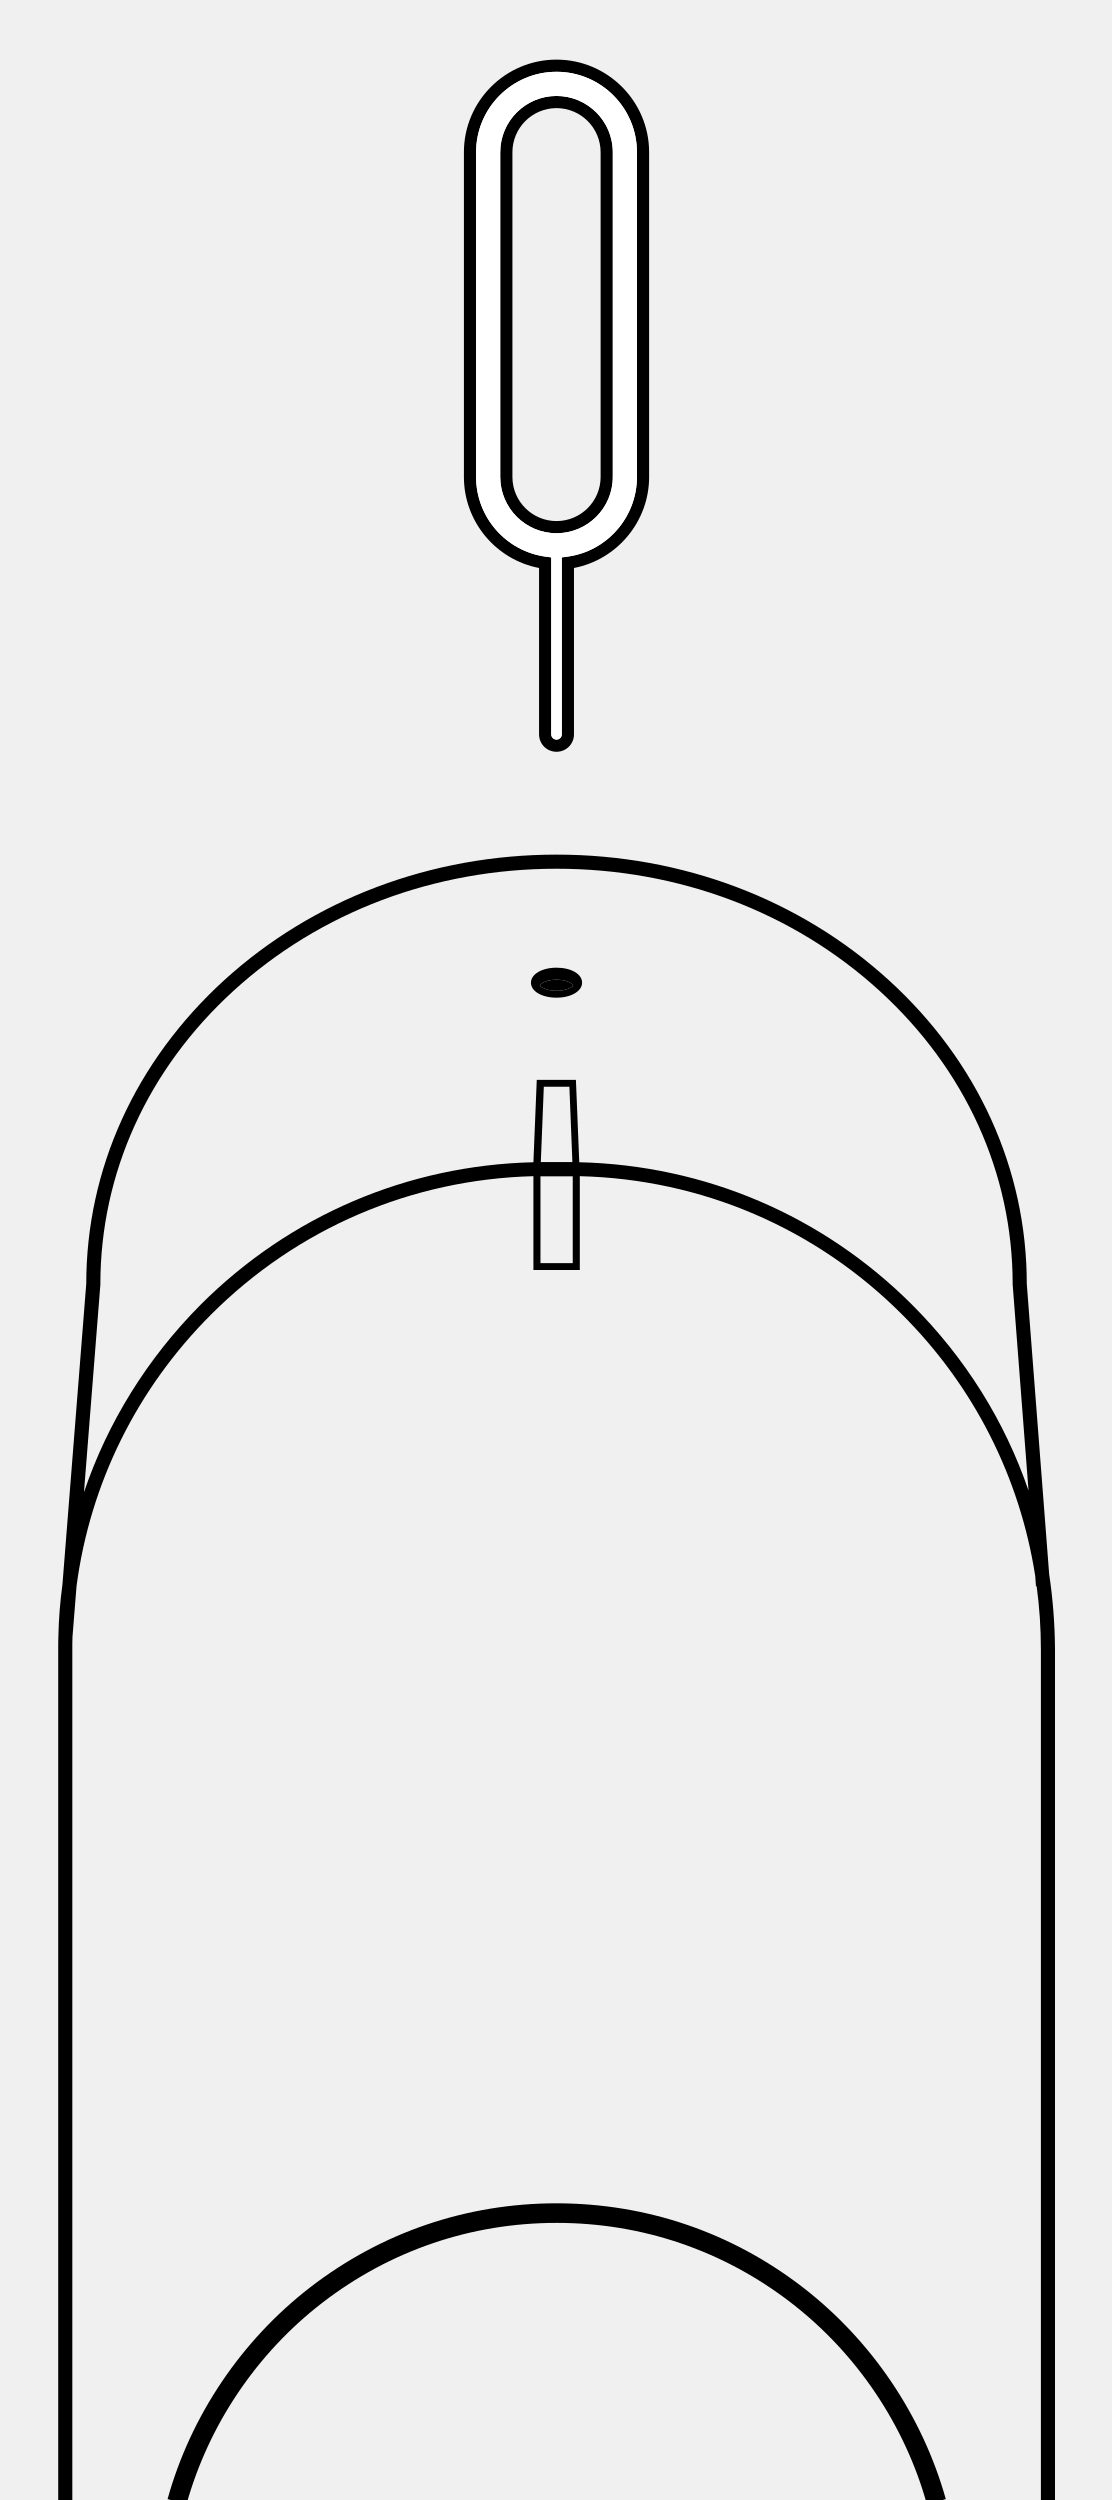
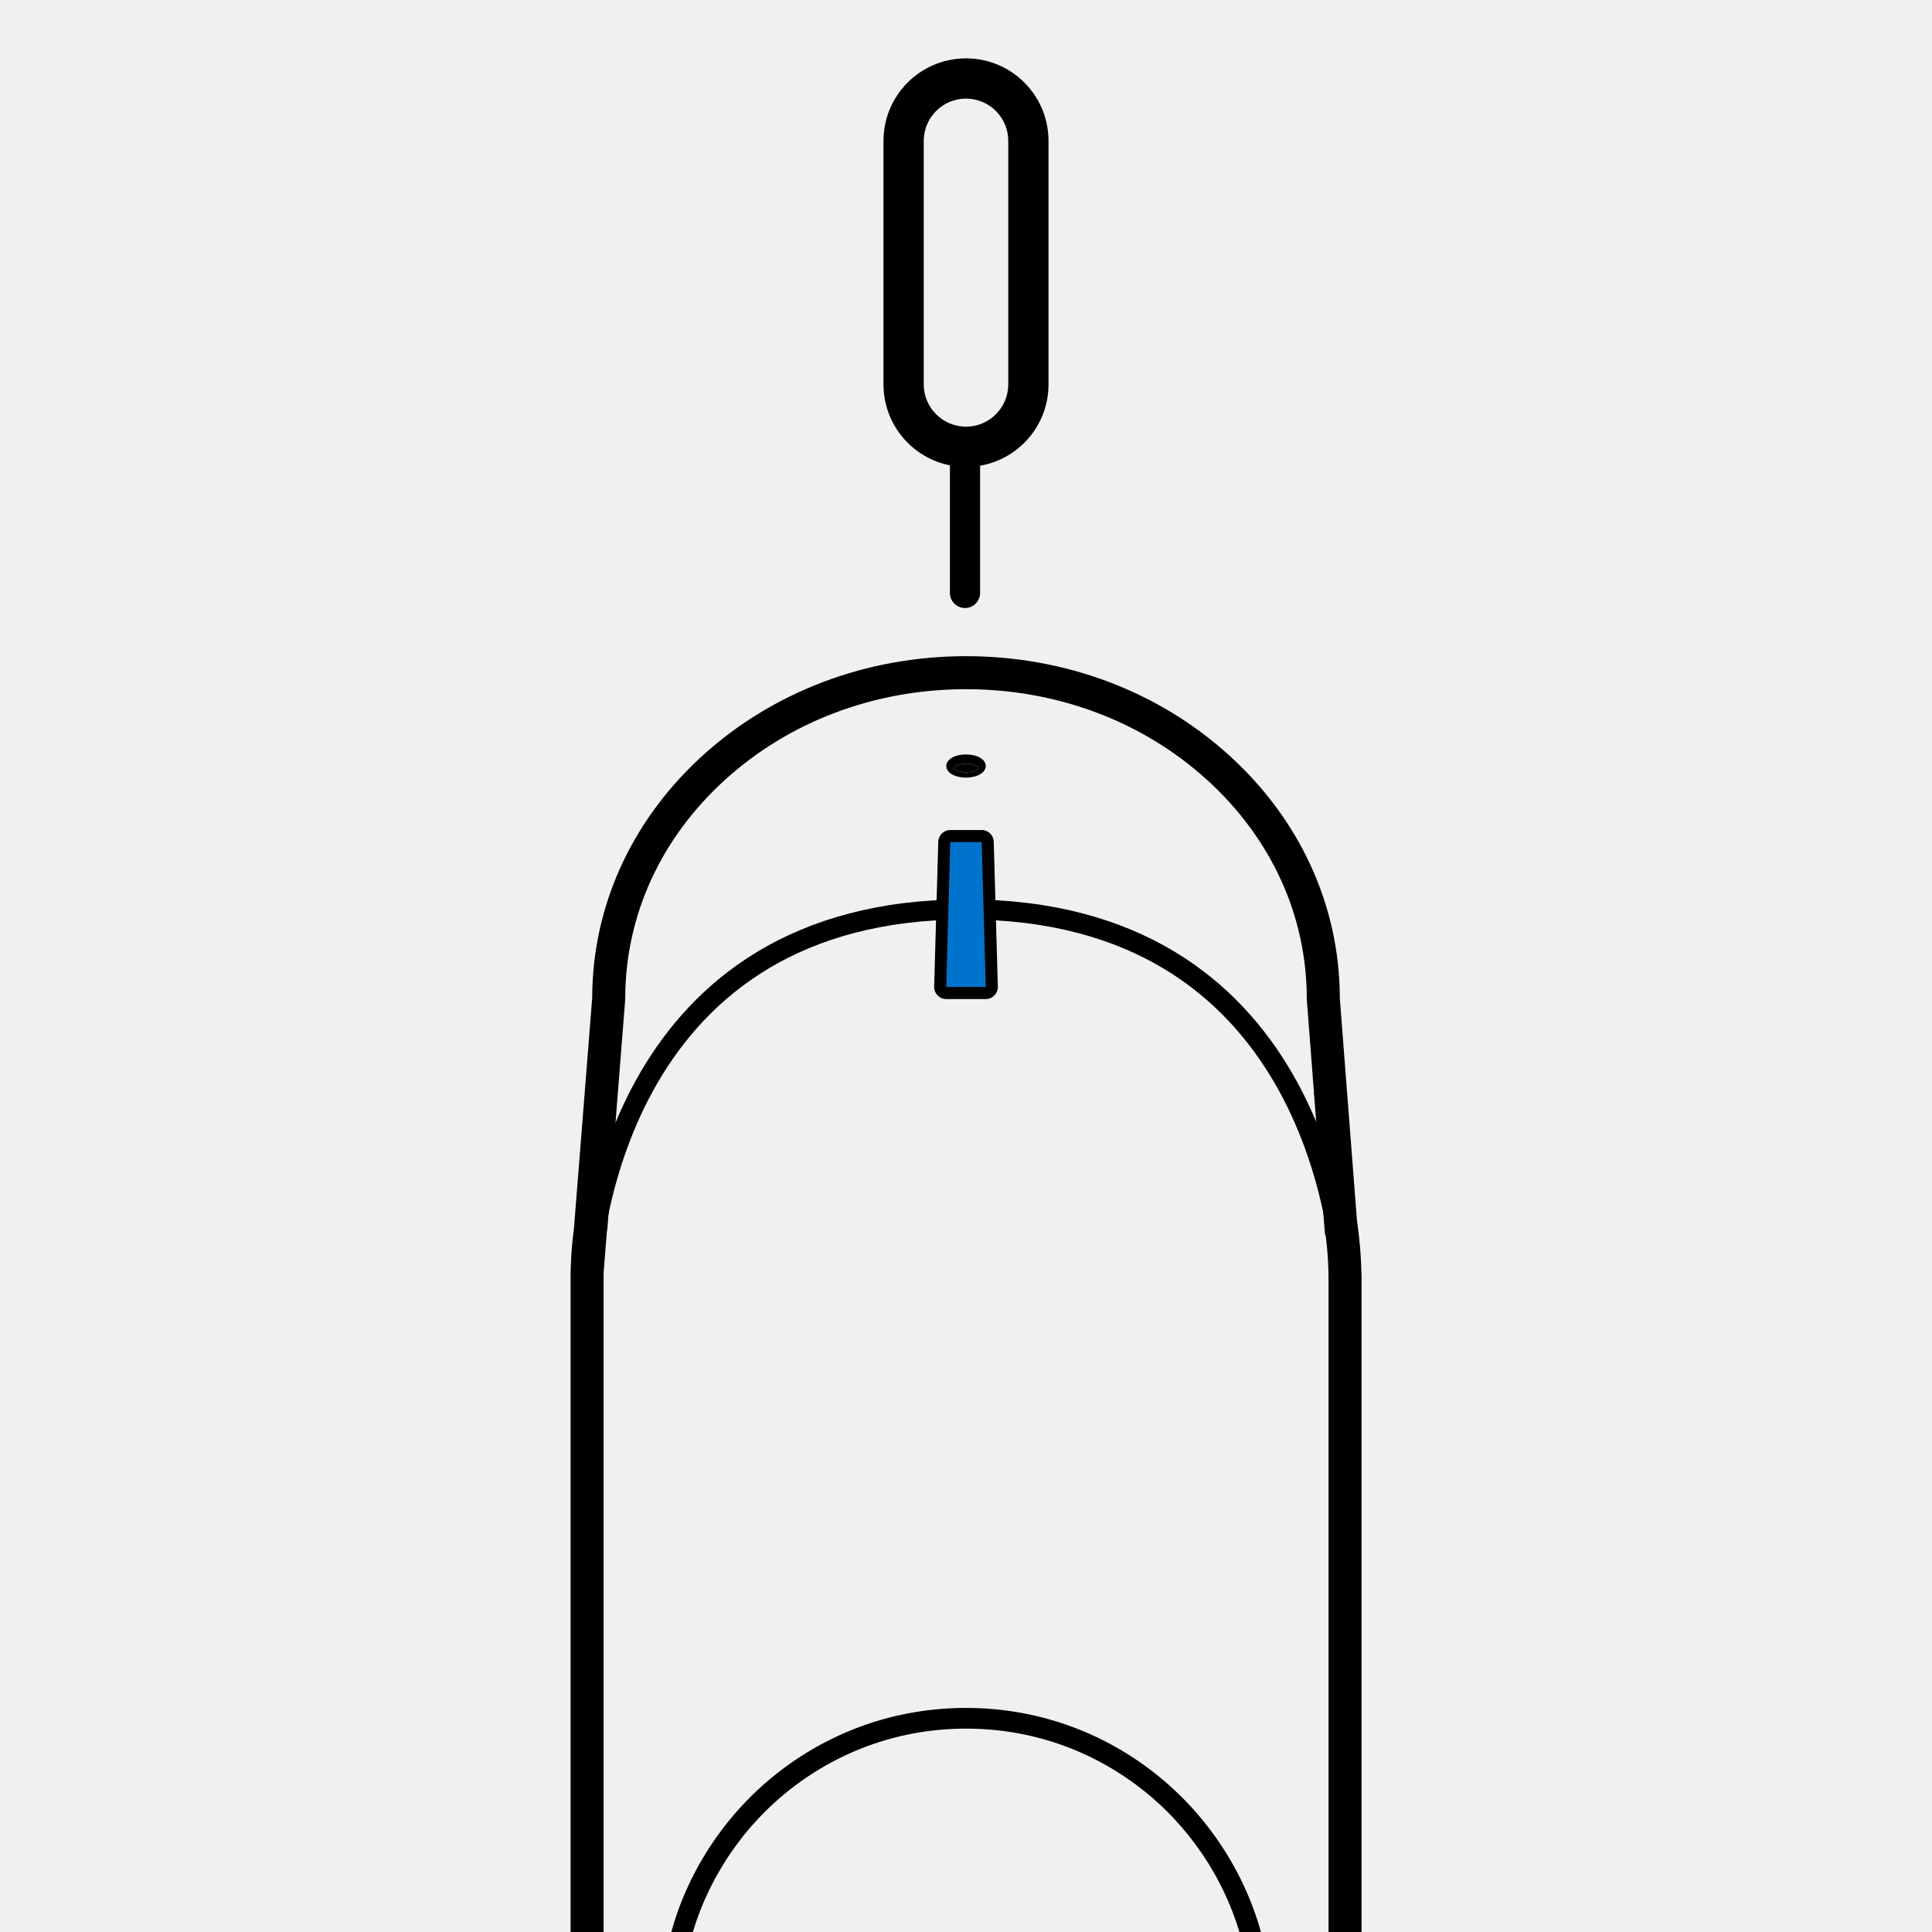
- <svg xmlns="http://www.w3.org/2000/svg" version="1.1" id="Layer_1" x="0px" y="0px" viewBox="0 0 630.4 1417.3" style="enable-background:new 0 0 630.4 1417.3;" xml:space="preserve">
+ <svg xmlns="http://www.w3.org/2000/svg" width="960px" height="960px" viewBox="0 0 960 960" version="1.1">
  <style type="text/css">
- 	.st0{fill:none;stroke:#00FFFF;stroke-width:8;stroke-miterlimit:10;}
- 	.st1{fill:#0078CC;}
- 	.st2{fill:#FFFFFF;}
- </style>
-   <style type="text/css">
- 	.pair {
- 		animation: pair 4s infinite;
- 	}
- 	.white {
- 		fill: rgb(255,255,255);
- 	}
- 	
- 	@keyframes pair {
- 		0%, 20%, 80%, 100% {
- 			fill: rgba(255,255,255,0);
- 		}
- 		40%, 60% {
- 			fill: #0078CC;
- 		}
- 	}
- 	
- 	.move {
- 		animation: move 4s infinite;
- 	}
- 	
- 	@keyframes move {
- 		0%, 20%, 80%, 100% {
- 			transform: translate3d(0px, 0px, 0px);
- 	        animation-timing-function: ease-in;
- 		}
- 	    40%, 60% {
- 	        transform: translate3d(0px, 140px, 0px);
- 	        animation-timing-function: ease-out;
- 	    }
- 	}
- </style>
-   <g>
-     <path d="M594.8,892.5l-12.7-164.7c0-65-27.8-126.2-78.2-172.1c-50.3-45.9-117.2-71.2-188.4-71.2c-71.1,0-138,25.3-188.4,71.2   c-50.4,46-78.2,107.1-78.2,172.1L35.4,898.3c-1.3,9.6-2.1,19.4-2.3,29.2l0,0h0c-0.1,2.5-0.1,5-0.1,7.5v482.3h8V935   c0-2.4,0-4.7,0.1-7.1l2.3-28.8c7.7-58,34.1-111.7,76.2-153.8c49-49,113.7-76.7,182.8-78.5v53.2h26.3v-53.2   c69.1,1.7,133.8,29.4,182.8,78.5c40.7,40.7,66.7,92.3,75.4,148.2l0.4,5.8l0.4,0c1.6,11.8,2.4,23.7,2.4,35.8v482.3h8V935   C598,920.6,596.9,906.5,594.8,892.5z M324.7,716.1h-18.3v-49.2c0.9,0,1.9,0,2.8,0h12.7c0.9,0,1.9,0,2.8,0V716.1z M306.6,658.8   l1.7-42.7h14.5l1.7,42.7c-0.9,0-1.7,0-2.6,0h-12.7C308.3,658.8,307.4,658.8,306.6,658.8z M517.1,739.7   c-50.6-50.6-117.4-79.1-188.7-80.8l-1.9-46.7h-22.2l-1.9,46.7c-71.3,1.7-138.1,30.2-188.7,80.8C83.5,770.1,61,806.4,47.6,846   l9.3-117.7l0-0.3c0-62.8,26.8-121.9,75.6-166.4c48.9-44.6,113.8-69.1,183-69.1s134.1,24.5,183,69.1   c48.8,44.5,75.6,103.5,75.6,166.4v0.2l9,116.9C569.7,805.8,547.3,769.9,517.1,739.7z" />
-     <path d="M455.1,1296.7c-40.3-31.1-88.6-47.6-139.6-47.6c-51,0-99.3,16.5-139.6,47.6c-39,30.1-67.8,72.8-80.9,120.1l10.7,3   c12.5-45,39.8-85.6,77-114.3c38.4-29.6,84.3-45.3,132.9-45.3s94.5,15.7,132.9,45.3c37.2,28.7,64.5,69.3,77,114.3l10.7-3   C522.9,1369.5,494.2,1326.9,455.1,1296.7z" />
+     	#pair {
+     		animation: pair 5s infinite;
+     	}
+     	
+     	@keyframes pair {
+     		0%, 55%, 70%, 80%, 90%, 100% {
+     			fill: rgba(255,255,255,0);
+     		}
+     		 60%, 75%, 85% {
+     			fill: #0074CC;
+     		}
+     	}
+     	
+     	#move {
+     		animation: move 5s infinite;
+     	}
+     	
+     	@keyframes move {
+     		0%, 100% {
+     			transform: translate3d(0px, 0px, 0px);
+     	        animation-timing-function: ease-in;
+     		}
+     	    20%, 68% {
+     	        transform: translate3d(0px, 80px, 0px);
+     	        animation-timing-function: ease-out;
+     	    }
+ 
+     	}
+     </style>
+   <g id="control_outlet/learnmode" stroke="none" stroke-width="1" fill="none" fill-rule="evenodd">
+     <path d="M301.653,611.422 L301.514,612.437 L299.982,631.629 L299.969,631.961 L299.945,632.833 L299.937,633.292 L299.924,634.905 L299.923,962.175 C299.923,965.138 297.579,967.554 294.644,967.67 L294.423,967.675 L289.014,967.675 C286.051,967.675 283.635,965.331 283.518,962.396 L283.514,962.175 L283.514,634.356 L283.527,633.033 L283.55,631.875 L283.574,631.146 L283.574,631.146 L283.583,630.904 L283.622,629.35 C283.792,623.659 284.25,617.898 284.98,612.135 L285.163,610.735 L294.264,495.801 L294.269,494.67 C294.646,450.587 313.292,409.132 346.854,377.54 L347.876,376.586 L348.928,375.618 C384.034,343.647 430.589,326.049 480,326.049 C529.479,326.049 576.037,343.647 611.072,375.618 C645.919,407.354 665.346,449.661 665.731,494.669 L665.735,495.804 L674.292,606.778 L674.499,608.188 C675.652,616.311 676.319,624.476 676.505,632.782 L676.536,634.446 L676.554,636.113 L676.554,962.242 C676.554,965.206 674.21,967.622 671.275,967.742 L665.645,967.742 C662.682,967.742 660.266,965.398 660.149,962.463 L660.145,962.242 L660.145,636.18 C660.145,629.84 659.81,623.581 659.139,617.368 L658.964,615.816 L658.784,614.339 L658.754,614.275 C658.557,613.847 658.413,613.389 658.331,612.909 L658.077,609.639 L658.011,608.673 L657.994,608.569 L652.964,543.979 L652.528,542.966 L652.964,543.752 L649.344,496.726 C649.339,496.656 649.335,496.586 649.332,496.515 L649.328,496.304 L649.328,496.169 C649.328,455.211 631.874,416.792 600.012,387.737 C567.982,358.523 525.432,342.458 480,342.458 C434.568,342.458 392.018,358.523 359.988,387.737 C328.464,416.483 311.023,454.484 310.677,494.942 L310.672,496.372 L310.668,496.589 L310.655,496.805 L306.927,543.979 L301.824,610.227 L301.653,611.422 L301.653,611.422 Z" id="Shape" fill="#000000" fill-rule="nonzero" />
+     <path d="M571.761,881.395 C545.272,860.989 513.524,850.163 480.002,850.163 C446.48,850.163 414.732,860.989 388.243,881.395 C362.608,901.144 343.678,929.16 335.068,960.195 L342.101,962.163 C350.317,932.638 368.261,905.999 392.713,887.169 C417.953,867.747 448.123,857.446 480.068,857.446 C512.012,857.446 542.182,867.747 567.423,887.169 C591.874,905.999 609.818,932.638 618.035,962.163 L625.068,960.195 C616.326,929.16 597.461,901.21 571.761,881.395 Z" id="Path" stroke="#000000" stroke-width="3" fill="#000000" fill-rule="nonzero" />
+     <path d="M480,374.885 C474.389,374.885 470.197,377.386 470.197,380.631 C470.197,383.944 474.389,386.377 480,386.377 C485.611,386.377 489.803,383.876 489.803,380.631 C489.803,377.318 485.611,374.885 480,374.885 Z M473.577,381.848 L473.713,381.848 C473.713,380.901 476.214,379.482 480,379.482 C483.786,379.482 486.287,380.901 486.287,381.848 L486.423,381.848 C485.273,382.862 482.907,383.741 480,383.741 C477.093,383.741 474.727,382.862 473.577,381.848 Z" id="Shape" fill="#000000" fill-rule="nonzero" />
+     <path d="M480,379.482 C476.214,379.482 473.713,380.901 473.713,381.848 L473.577,381.848 C474.727,382.862 477.093,383.741 480,383.741 C482.907,383.741 485.341,382.862 486.423,381.848 L486.287,381.848 C486.287,380.901 483.786,379.482 480,379.482 Z" id="Path" fill="#000000" fill-rule="nonzero" />
+     <path d="M292.336,646.896 C292.336,609.47 310.269,451.896 480.034,451.896" id="Path-20" stroke="#000000" stroke-width="10" />
+     <path d="M480,646.896 C480,609.47 497.933,451.896 667.698,451.896" id="Path-20" stroke="#000000" stroke-width="10" transform="translate(573.8491, 549.3958) scale(-1, 1) translate(-573.8491, -549.3958) " />
+     <path d="M464.175,490.26 L466.216,418.26 C466.308,415.014 468.966,412.43 472.213,412.43 L487.787,412.43 C491.034,412.43 493.692,415.014 493.784,418.26 L495.825,490.26 C495.919,493.573 493.31,496.334 489.998,496.428 C489.941,496.429 489.884,496.43 489.828,496.43 L470.172,496.43 C466.859,496.43 464.172,493.744 464.172,490.43 C464.172,490.374 464.173,490.317 464.175,490.26 Z" id="black" fill="#000000" />
+     <polygon id="pair" fill="#0074CC" points="487.787 418.43 489.827 490.427 489.756 490.43 470.172 490.43 472.213 418.43" />
+     <path d="M480,29 L480.678,29.005 C502.786,29.364 520.64,47.22 520.995,69.329 L521,70 L521,191 C521,211.257 506.309,228.083 487.001,231.405 L487,294.618 C487,298.76 483.642,302.118 479.5,302.118 C475.439,302.118 472.132,298.89 472.004,294.86 L472,294.618 L472.001,231.22 C453.375,227.536 439.284,211.237 439.004,191.596 L439,191 L439,70 C439,47.583 456.991,29.368 479.322,29.005 L480,29 Z M480,49 L479.649,49.003 C468.33,49.188 459.188,58.33 459.003,69.649 L459,70 L459,191 C459,202.598 468.402,212 480,212 C491.481,212 500.81,202.787 500.997,191.351 L501,191 L501,70 C501,58.519 491.787,49.19 480.351,49.003 L480,49 Z" id="move" fill="#000000" fill-rule="nonzero" />
  </g>
-   <path class="move" d="M315.5,426.2c-5.5,0-9.9-4.4-9.9-9.9V322c-24.5-4.7-42.6-26.3-42.6-51.6V86.3c0-29,23.6-52.5,52.5-52.5S368,57.4,368,86.3  v184.1c0,25.2-18.1,46.9-42.6,51.6v94.3C325.4,421.8,321,426.2,315.5,426.2z M315.5,40.7c-25.2,0-45.6,20.5-45.6,45.6v184.1  c0,22.8,17,42.2,39.6,45.2l3,0.4v100.3c0,1.7,1.4,3,3,3c1.7,0,3-1.4,3-3V316l3-0.4c22.6-3,39.6-22.4,39.6-45.2V86.3  C361.1,61.2,340.7,40.7,315.5,40.7z M315.5,302.3c-17.6,0-31.9-14.3-31.9-31.9V86.3c0-17.6,14.3-31.9,31.9-31.9s31.9,14.3,31.9,31.9  v184.1C347.4,288,333.1,302.3,315.5,302.3z M315.5,61.3c-13.8,0-25,11.2-25,25v184.1c0,13.8,11.2,25,25,25s25-11.2,25-25V86.3  C340.5,72.5,329.3,61.3,315.5,61.3z" />
-   <path d="M315.5,548.6c-8.3,0-14.5,3.7-14.5,8.5c0,4.9,6.2,8.5,14.5,8.5c8.3,0,14.5-3.7,14.5-8.5C330,552.2,323.8,548.6,315.5,548.6z   M306,558.9h0.2c0-1.4,3.7-3.5,9.3-3.5s9.3,2.1,9.3,3.5h0.2c-1.7,1.5-5.2,2.8-9.5,2.8S307.7,560.4,306,558.9z" />
-   <path class="pair" d="M315.5,555.4c-5.6,0-9.3,2.1-9.3,3.5H306c1.7,1.5,5.2,2.8,9.5,2.8s7.9-1.3,9.5-2.8h-0.2  C324.8,557.5,321.1,555.4,315.5,555.4z" />
-   <path class="move white" d="M361.1,270.4V86.3c0-25.2-20.5-45.6-45.6-45.6s-45.6,20.5-45.6,45.6v184.1c0,22.8,17,42.2,39.6,45.2l3,0.4  v100.3c0,1.7,1.4,3,3,3c1.7,0,3-1.4,3-3V316l3-0.4C344.1,312.7,361.1,293.2,361.1,270.4z M315.5,302.3c-17.6,0-31.9-14.3-31.9-31.9  V86.3c0-17.6,14.3-31.9,31.9-31.9s31.9,14.3,31.9,31.9v184.1C347.4,288,333.1,302.3,315.5,302.3z" />
</svg>
